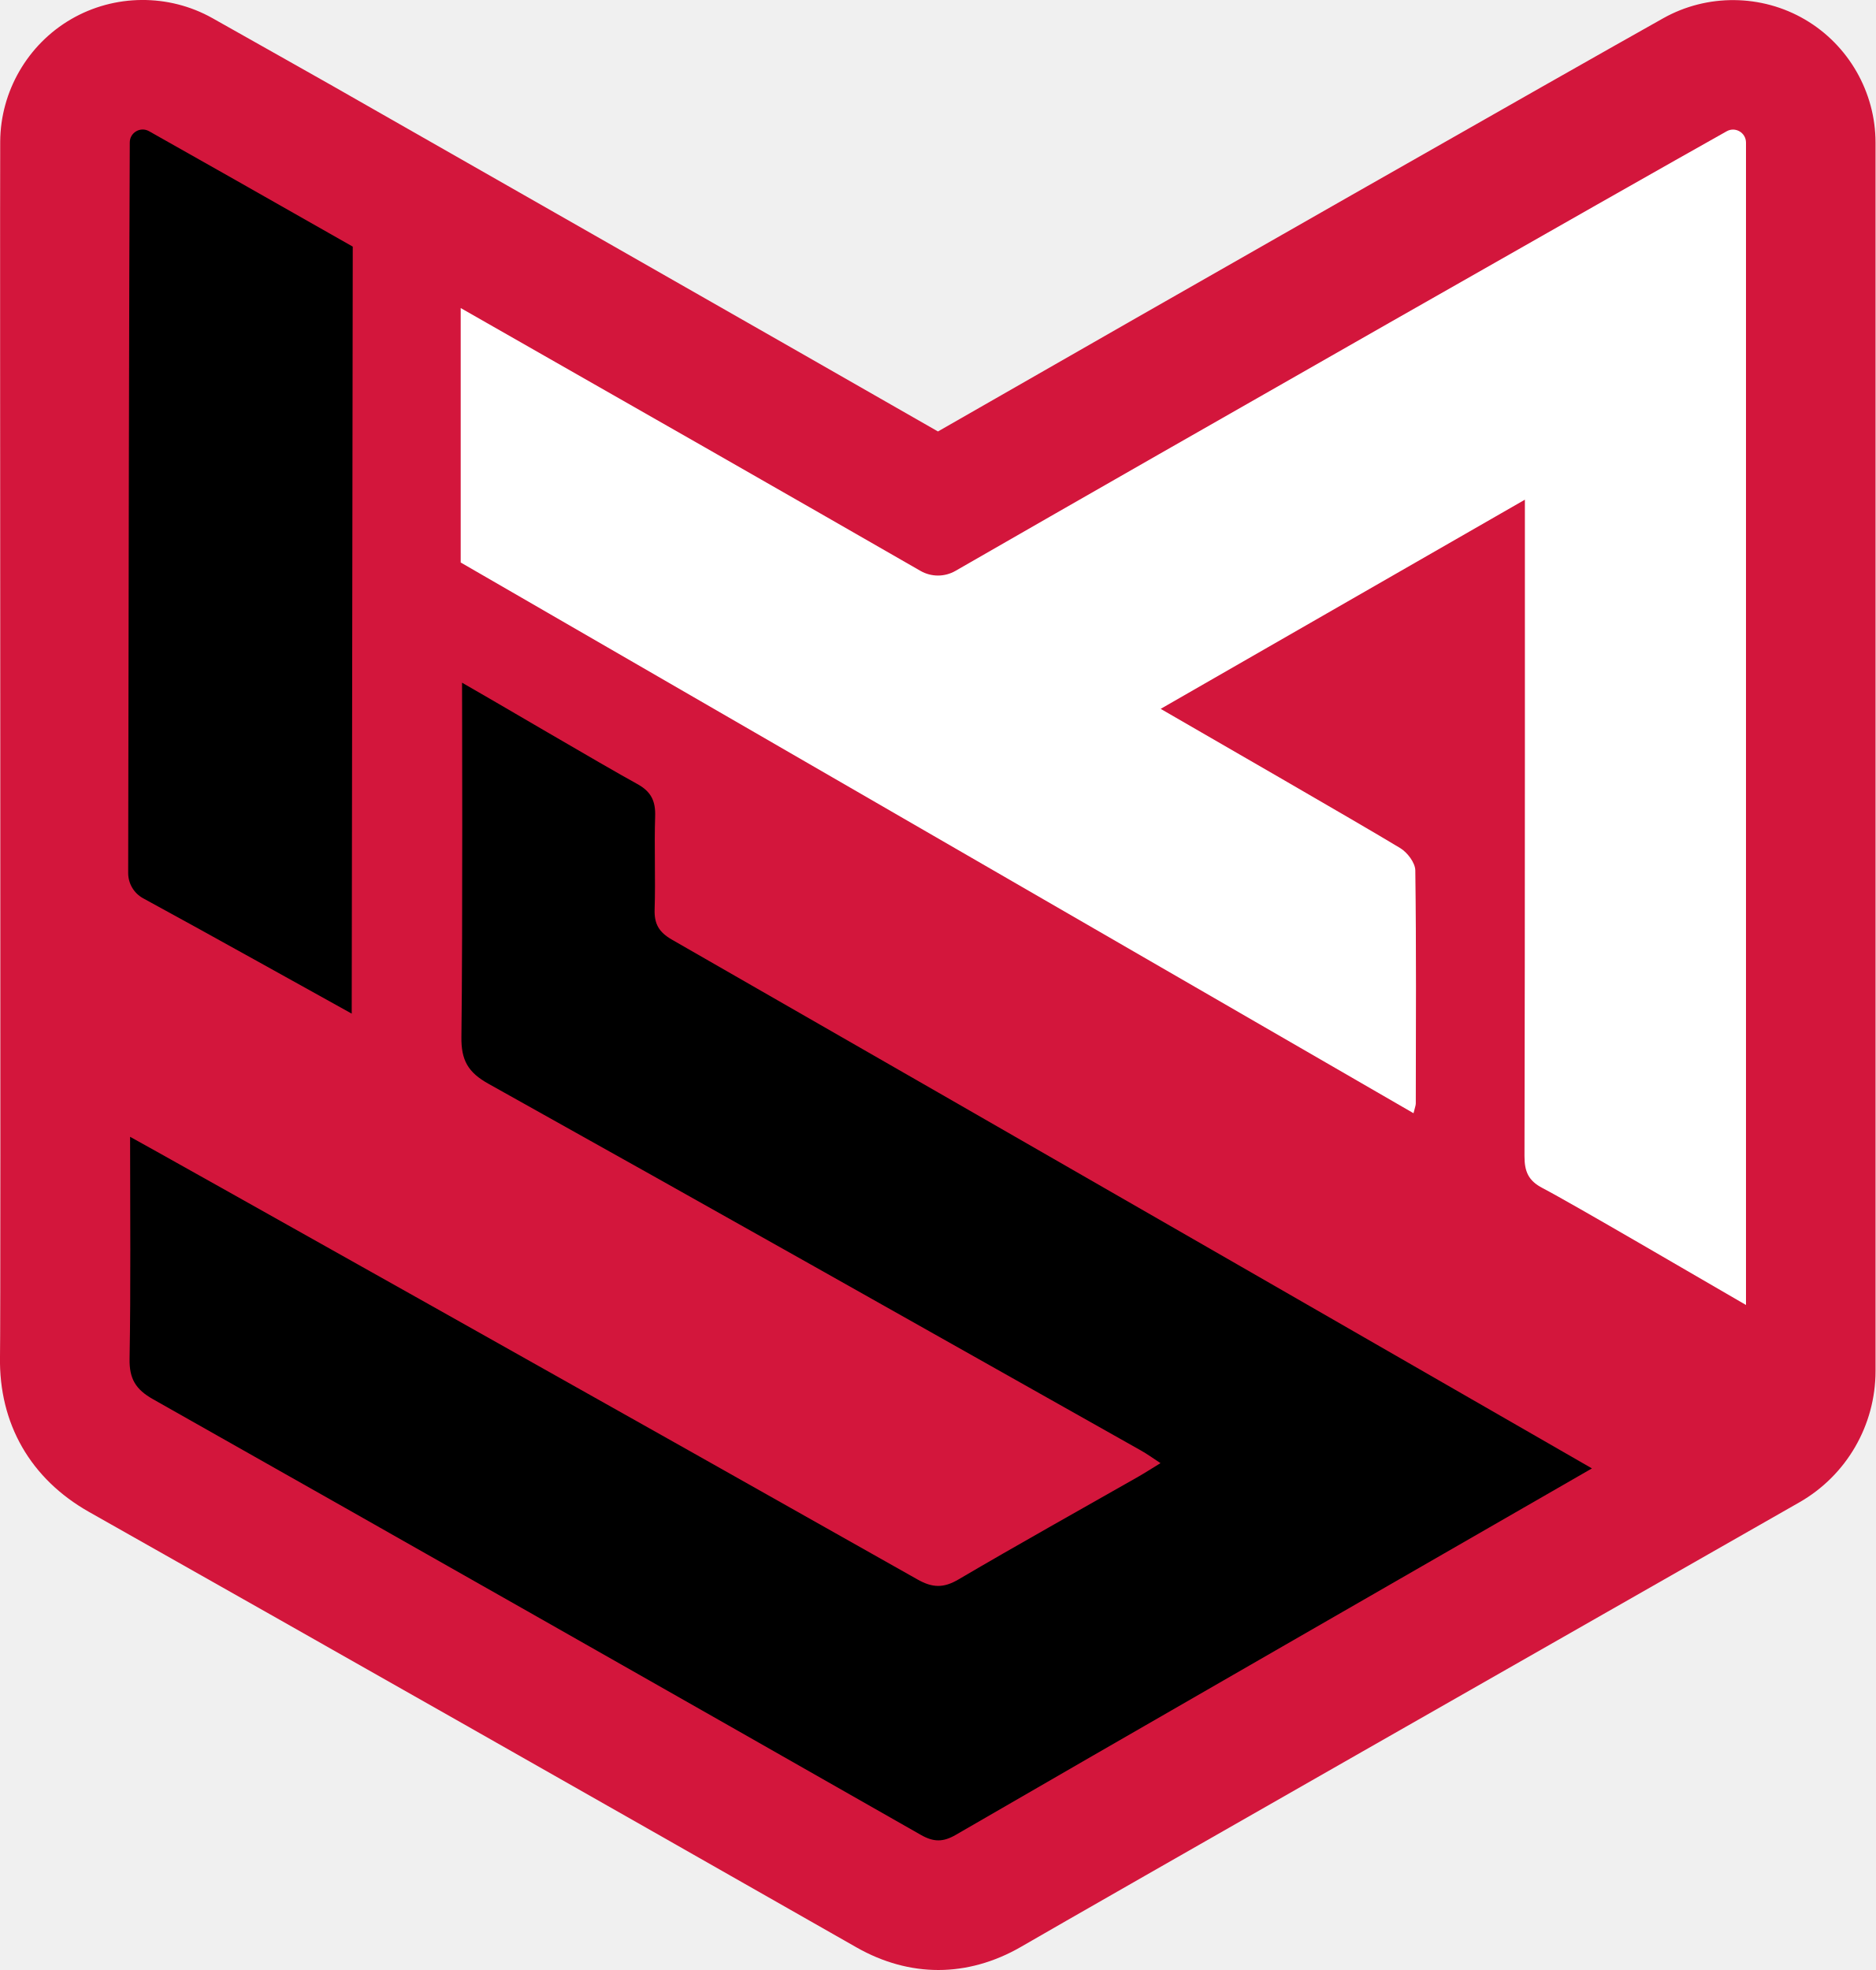
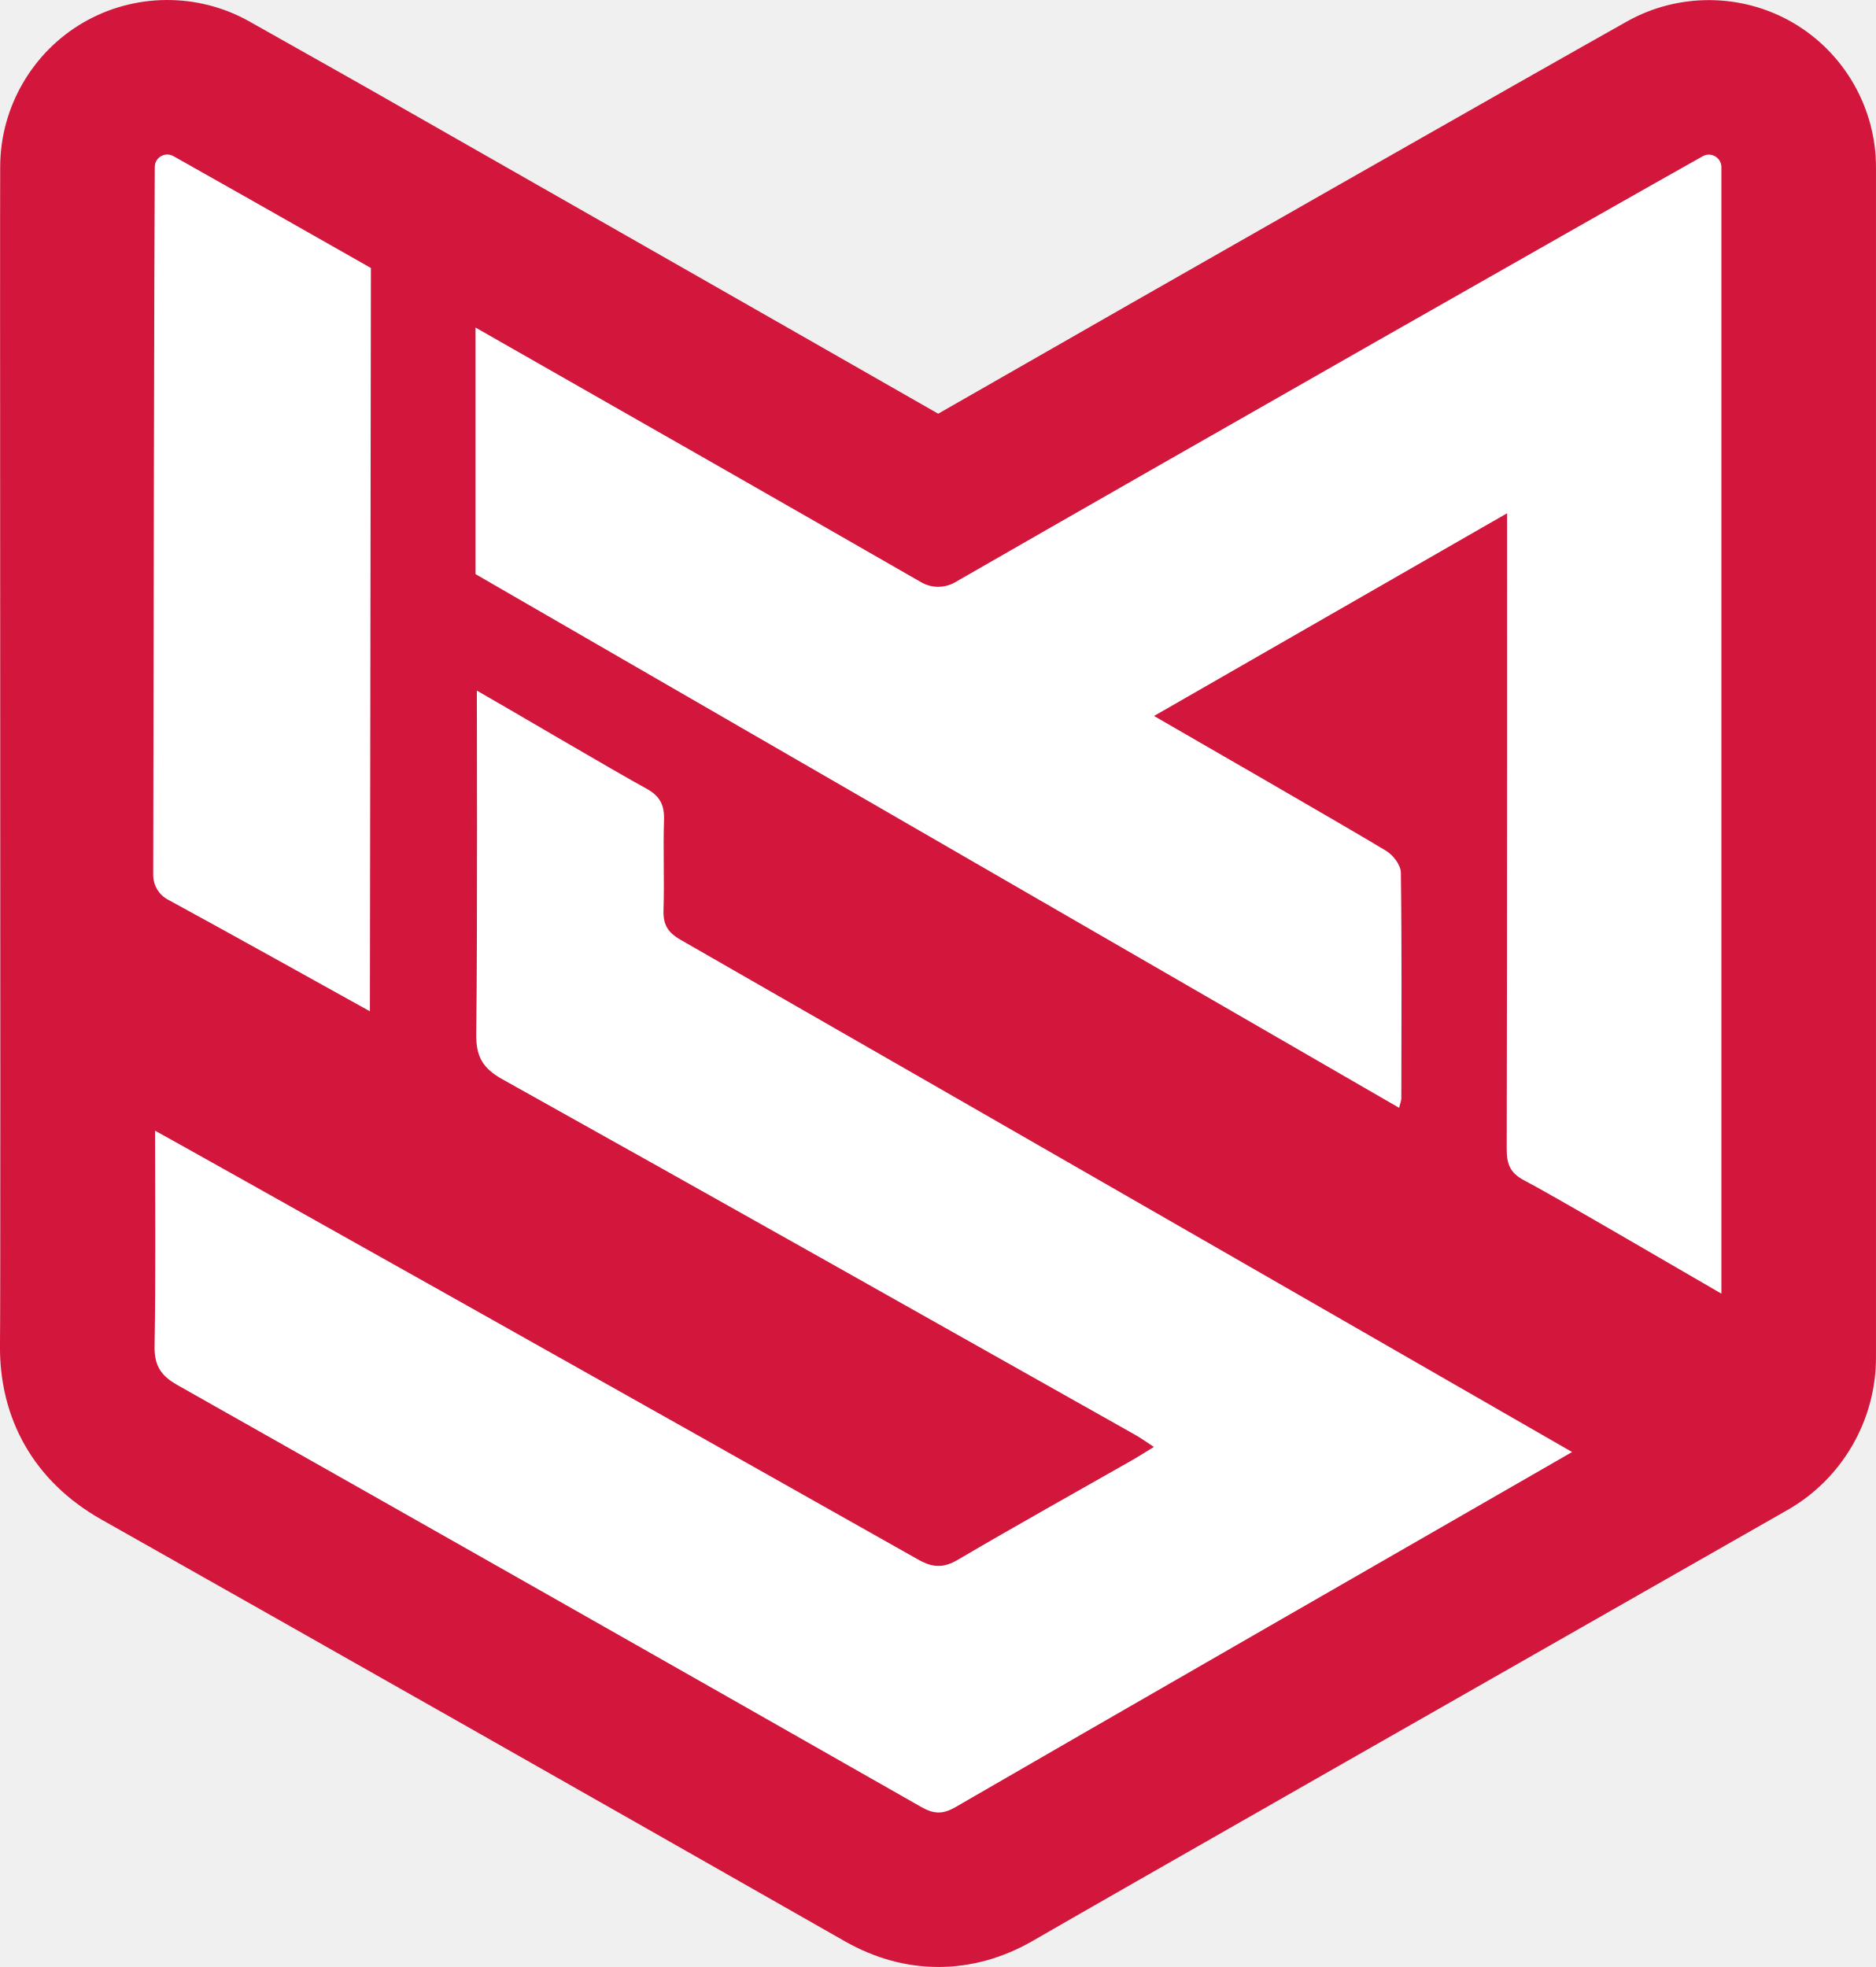
- <svg xmlns="http://www.w3.org/2000/svg" id="Layer_1" data-name="Layer 1" viewBox="0 0 470.71 494.35">
-   <path d="m451.56,377.01c11.84-6.75,19.14-19.33,19.14-32.96V35.78c0-12.65-6.78-24.48-17.69-30.87-10.91-6.39-24.54-6.52-35.57-.34-24.02,13.46-123.61,70.17-182.04,103.7-27.18-15.6-152.3-86.92-152.3-86.92,0,0-24.18-13.66-29.81-16.81-10.99-6.16-24.58-6.05-35.47.29C6.94,11.16.13,22.92.05,35.52-.06,53.6.24,327.59,0,340.44c-.3,16.82,7.65,30.67,22.39,38.99,59.31,33.5,122.31,69.24,192.59,109.26,6.63,3.77,13.58,5.66,20.52,5.66s14.05-1.94,20.72-5.8c17.6-10.21,145.99-83.4,195.34-111.54Z" style="fill: #d3163c; stroke-width: 0px;" />
+ <svg xmlns="http://www.w3.org/2000/svg" id="msLogo" data-name="MS Logo" viewBox="0 0 485.71 509.35">
+   <path d="m464.31,5.94c-13.19-7.73-29.68-7.89-43.02-.41-22.83,12.8-117.48,66.67-178.38,101.6C209.89,88.22,95.52,23.02,94.29,22.32c0,0-24.2-13.67-29.83-16.82-13.29-7.45-29.73-7.32-42.91.35C8.39,13.5.14,27.73.05,42.97c-.05,7.57-.02,59.13,0,118.83.04,79.56.08,178.58-.05,185.99-.35,19.7,8.96,35.91,26.21,45.66,59.39,33.54,122.38,69.28,192.56,109.25,7.74,4.41,15.89,6.64,24.23,6.64s16.68-2.29,24.48-6.81c16.08-9.33,123.43-70.54,181.11-103.42l14.19-8.09c14.14-8.06,22.93-23.19,22.93-39.47V43.28c0-15.3-8.2-29.61-21.4-37.34Z" style="fill: #d3163c; stroke-width: 0px;" />
  <g>
-     <path d="m399.51,368.49c-24.13,13.9-129.94,74.71-159.61,91.93-3.22,1.87-5.58,1.86-8.82.01-64.17-36.54-128.39-73-192.69-109.32-4.3-2.43-5.96-5.09-5.87-10.1.32-18.23.13-36.46.13-55.74,2.29,1.17,133.65,74.92,197.62,111.08,3.75,2.12,6.53,2.2,10.27,0,14.94-8.78,30.09-17.22,45.15-25.8,1.68-.96,3.31-2.02,5.56-3.39-1.96-1.28-3.34-2.29-4.83-3.13-54.59-30.75-109.14-61.55-163.85-92.08-5.12-2.85-6.85-5.92-6.77-11.75.35-27.1.16-85.51.16-88.89,7.22,4.09,35.67,20.89,43.9,25.38,3.56,1.94,4.69,4.3,4.56,8.17-.25,7.76.12,15.54-.13,23.3-.12,3.7,1.08,5.76,4.37,7.65,74.09,42.47,227.39,130.67,230.87,132.67Z" style="stroke-width: 0px;" />
-     <path d="m88.52,61.88c-23.61-13.42-42.63-24.2-51.12-28.96-2.16-1.21-4.82.34-4.83,2.81-.15,24.99-.32,129.31-.4,183.34,0,2.66,1.44,5.09,3.78,6.36,12.89,6.98,47.06,26.02,52.32,28.93l.26-192.47Z" style="stroke-width: 0px;" />
-     <path d="m433.35,32.94c-24.61,13.79-136.27,77.37-193.55,110.31-2.73,1.57-6.07,1.57-8.8,0-30.24-17.39-75.64-43.32-115.38-65.95v63.85l239.13,138.2c.34-1.41.56-1.92.57-2.42.03-19.51.14-39.02-.12-58.52-.03-1.92-2-4.51-3.79-5.59-10.8-6.54-50.46-29.34-60.12-34.94,30.68-17.62,60.63-34.81,91.41-52.49,0,3.29.04,112.31-.1,164.69-.01,3.9.97,6.21,4.56,8.07,7.2,3.74,40.73,23.38,51.03,29.32V35.78c0-2.48-2.67-4.06-4.84-2.84Z" style="fill: #fff; stroke-width: 0px;" />
+     <path d="m407.01,376.01c-24.13,13.9-129.94,74.71-159.61,91.93-3.22,1.87-5.58,1.86-8.82.01-64.17-36.54-128.39-73-192.69-109.32-4.3-2.43-5.96-5.09-5.87-10.1.32-18.23.13-36.46.13-55.74,2.29,1.17,133.65,74.92,197.62,111.08,3.75,2.12,6.53,2.2,10.27,0,14.94-8.78,30.09-17.22,45.15-25.8,1.68-.96,3.31-2.02,5.56-3.39-1.96-1.28-3.34-2.29-4.83-3.13-54.59-30.75-109.14-61.55-163.85-92.08-5.12-2.85-6.85-5.92-6.77-11.75.35-27.1.16-85.51.16-88.89,7.22,4.09,35.67,20.89,43.9,25.38,3.56,1.94,4.69,4.3,4.56,8.17-.25,7.76.12,15.54-.13,23.3-.12,3.7,1.08,5.76,4.37,7.65,74.09,42.47,227.39,130.67,230.87,132.67Z" style="fill: #fff; stroke-width: 0px;" />
+     <path d="m96.02,69.39c-23.61-13.42-42.63-24.2-51.12-28.96-2.16-1.21-4.82.34-4.83,2.81-.15,24.99-.32,129.31-.4,183.34,0,2.66,1.44,5.09,3.78,6.36,12.89,6.98,47.06,26.02,52.32,28.93l.26-192.47Z" style="fill: #fff; stroke-width: 0px;" />
+     <path d="m440.85,40.46c-24.61,13.79-136.27,77.37-193.55,110.31-2.73,1.57-6.07,1.57-8.8,0-30.24-17.39-75.64-43.32-115.38-65.95v63.85l239.13,138.2c.34-1.41.56-1.92.57-2.42.03-19.51.14-39.02-.12-58.52-.03-1.92-2-4.51-3.79-5.59-10.8-6.54-50.46-29.34-60.12-34.94,30.68-17.62,60.63-34.81,91.41-52.49,0,3.29.04,112.31-.1,164.69-.01,3.9.97,6.21,4.56,8.07,7.2,3.74,40.73,23.38,51.03,29.32V43.3c0-2.48-2.67-4.06-4.84-2.84Z" style="fill: #fff; stroke-width: 0px;" />
  </g>
</svg>
